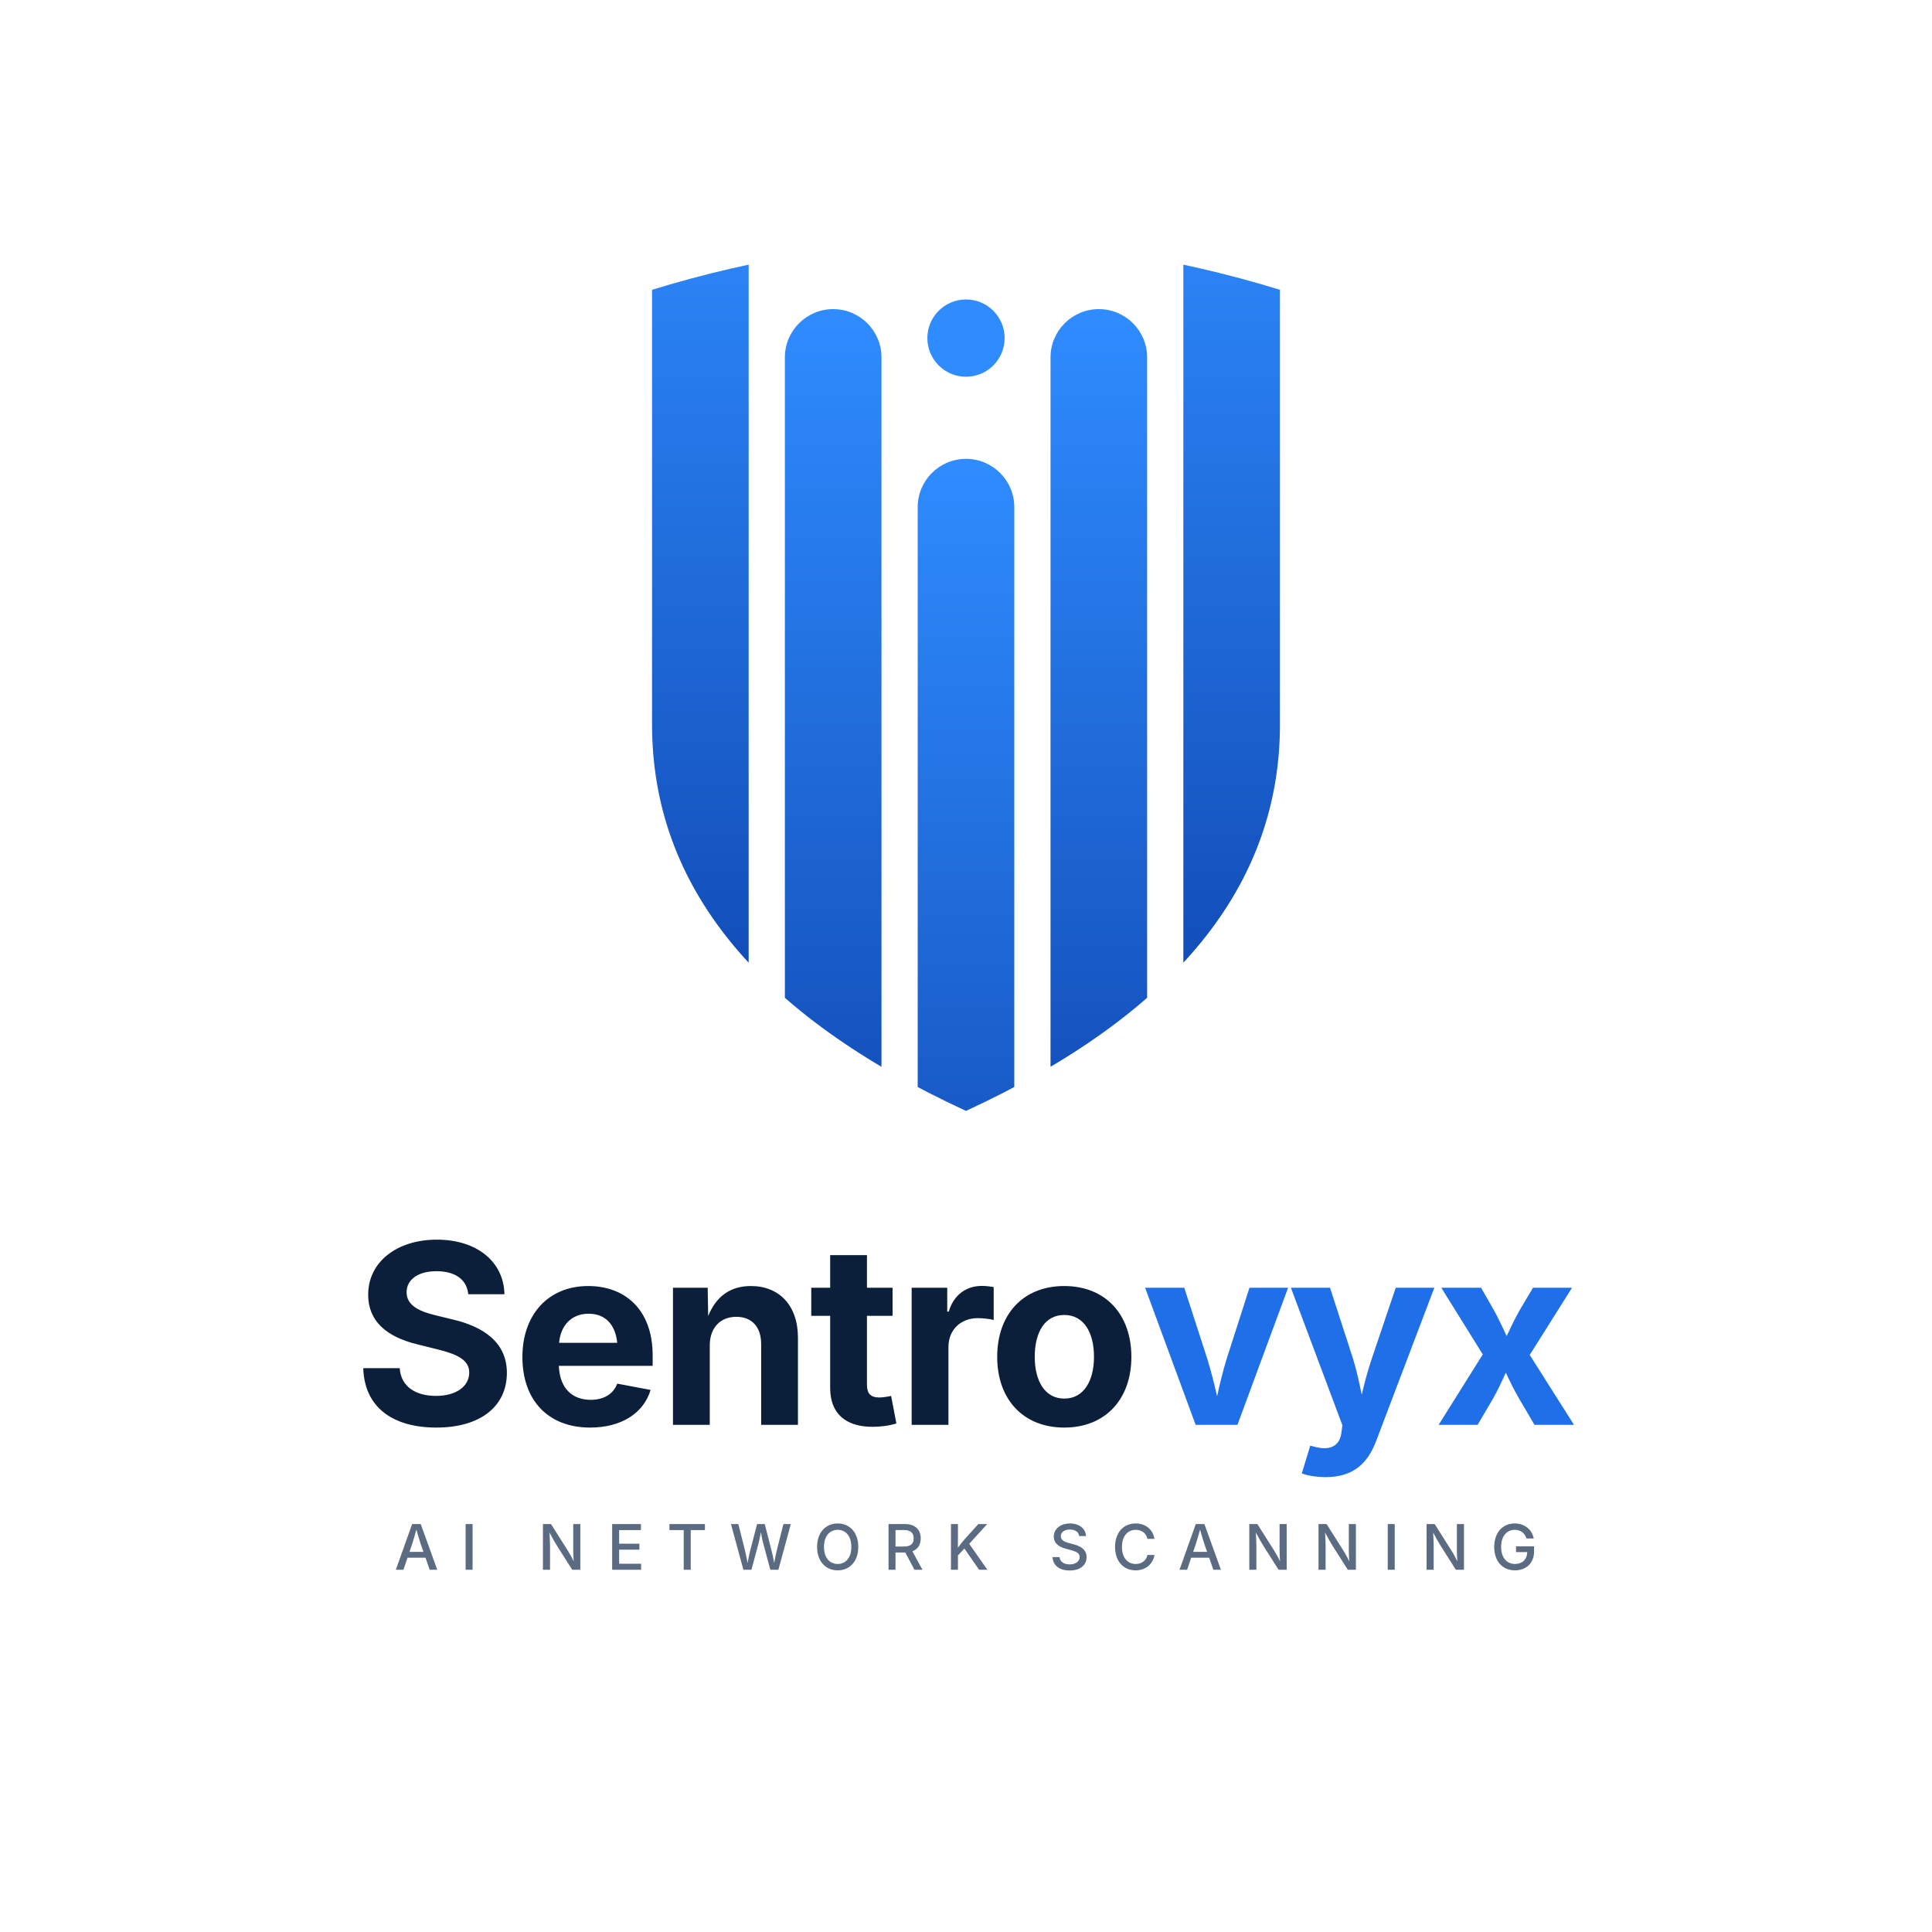
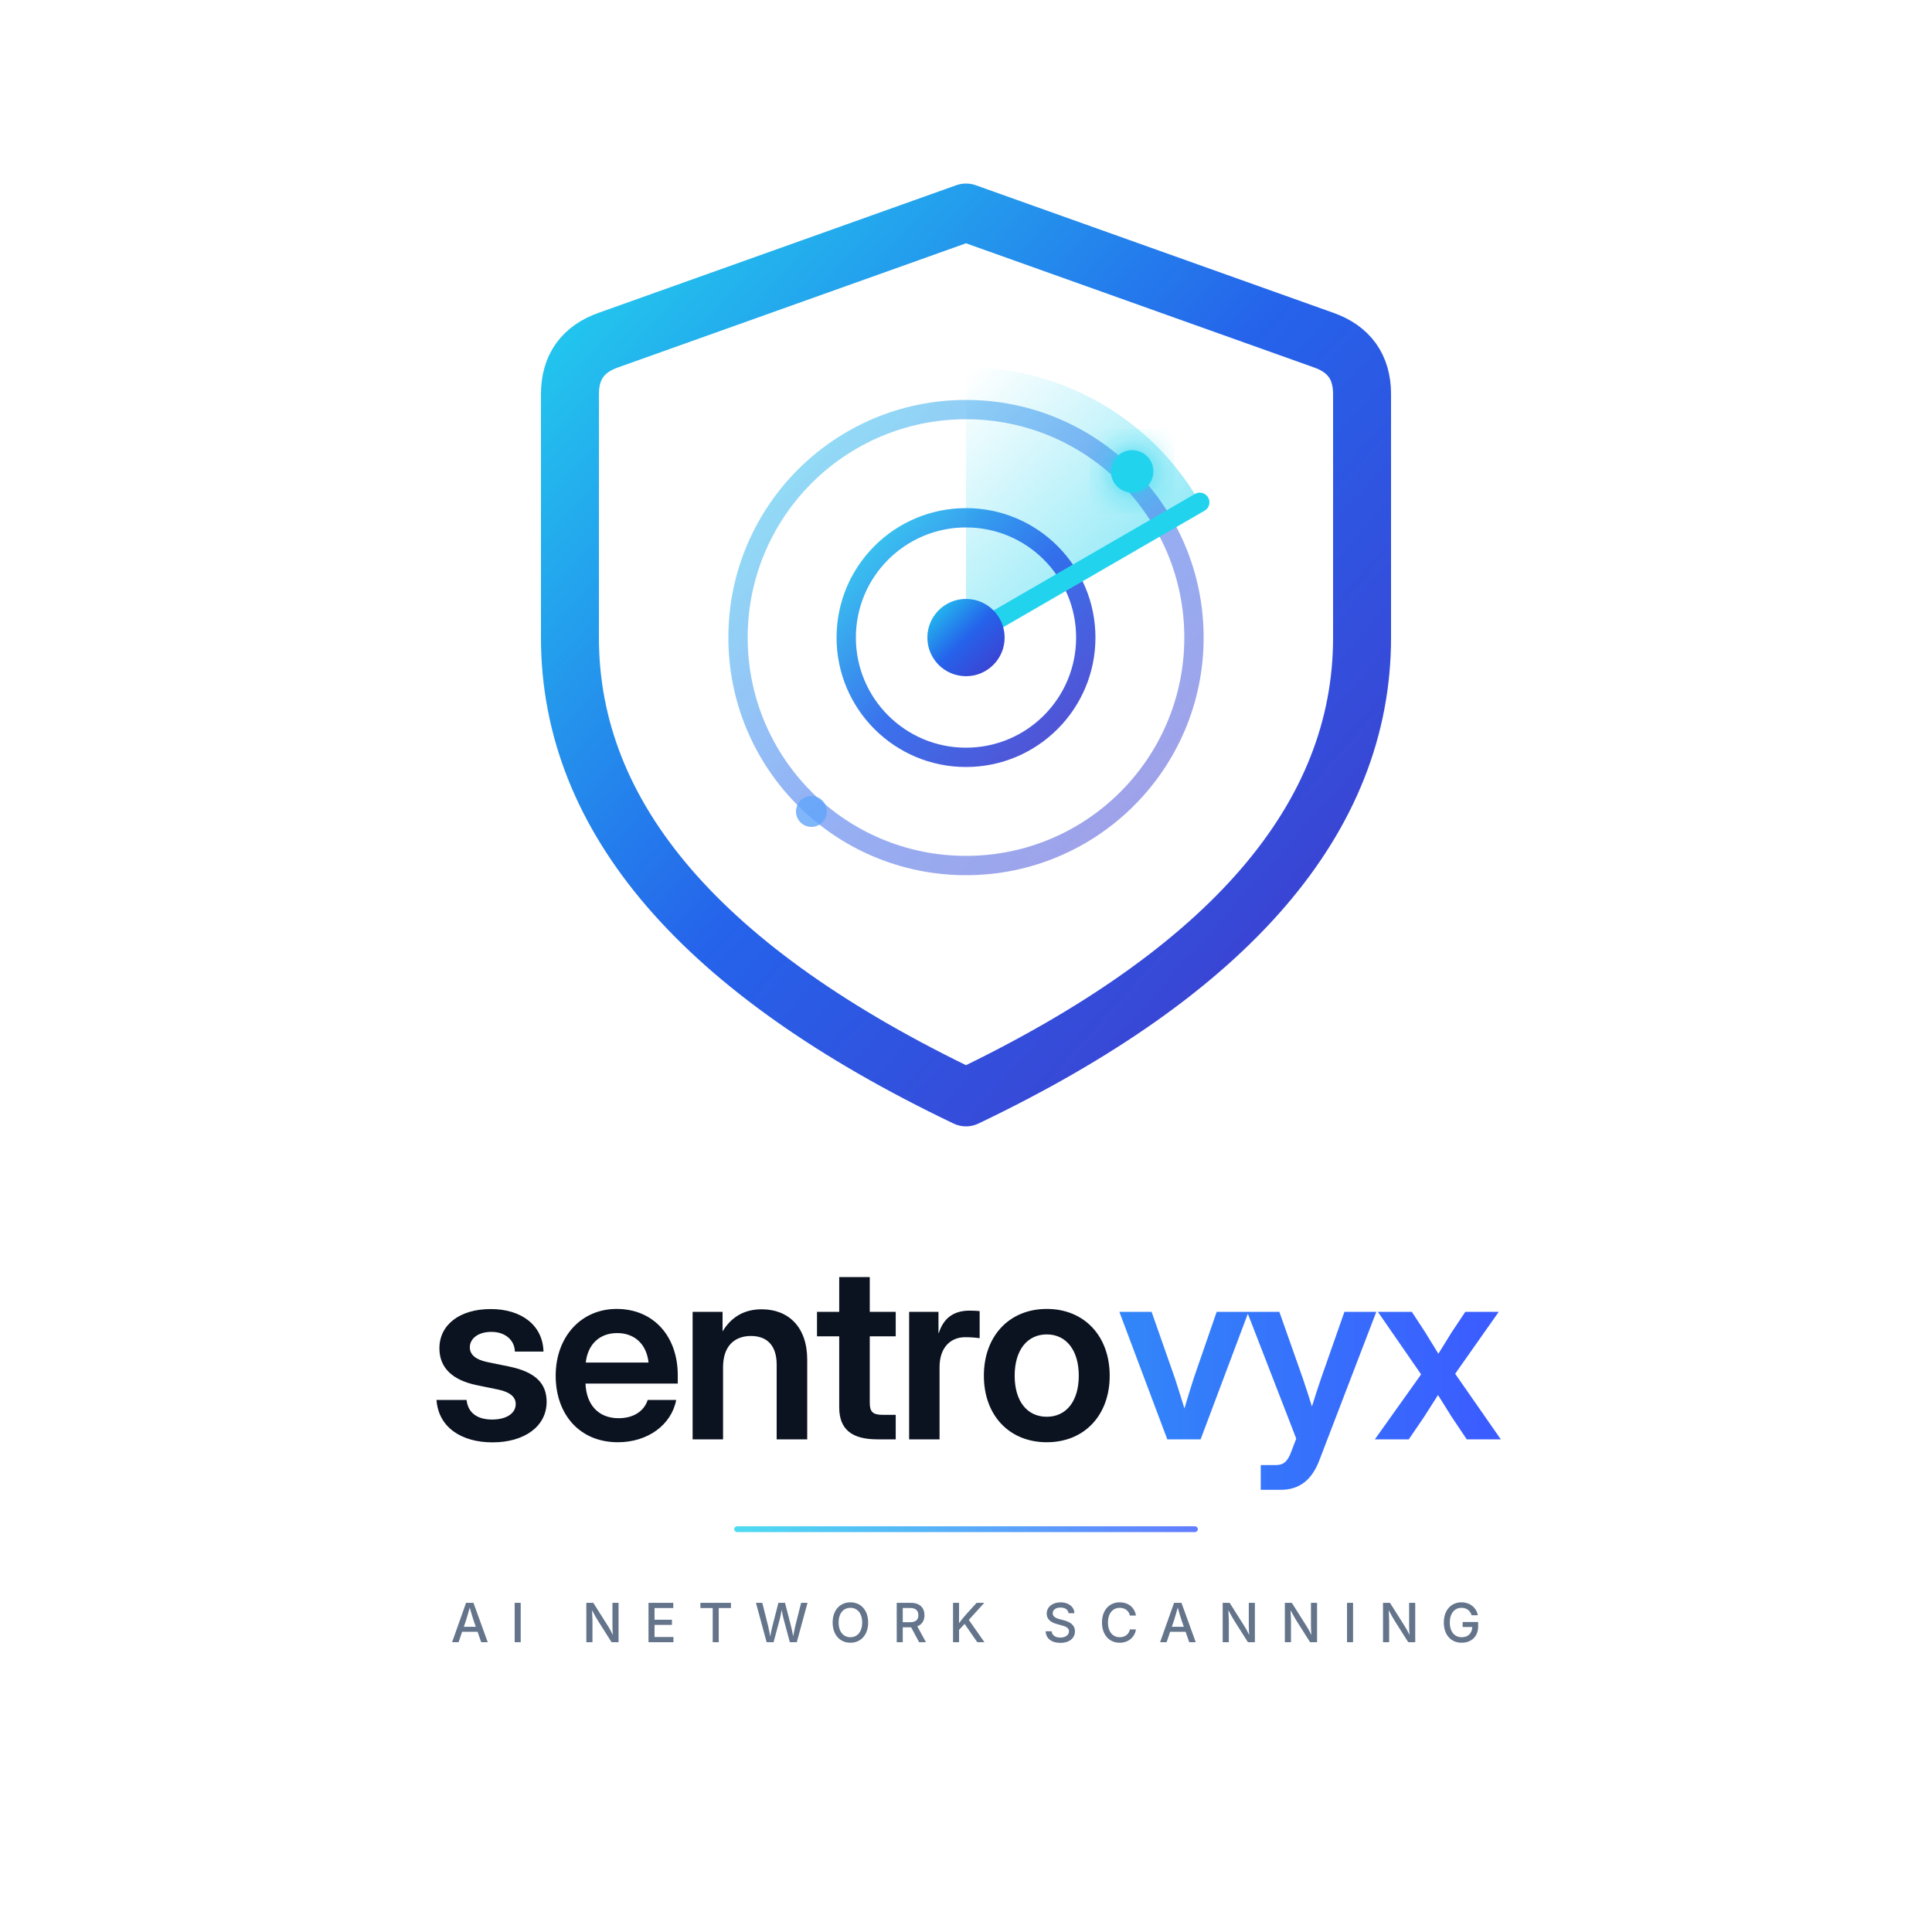
- <svg xmlns="http://www.w3.org/2000/svg" width="800" height="800" viewBox="0 0 800 800">
+ <svg xmlns="http://www.w3.org/2000/svg" width="1000" height="1000" viewBox="0 0 1000 1000">
  <defs>
-     <linearGradient id="g" x1="0" y1="0" x2="0" y2="1">
-       <stop offset="0" stop-color="#2F8CFF" />
-       <stop offset="1" stop-color="#0B3FA8" />
+     <linearGradient id="g" x1="0" y1="0" x2="1" y2="1">
+       <stop offset="0" stop-color="#22D3EE" />
+       <stop offset="0.5" stop-color="#2563EB" />
+       <stop offset="1" stop-color="#4338CA" />
    </linearGradient>
-     <clipPath id="shield">
-       <path d="M270 120 Q400 80 530 120 L530 300 Q530 400 400 460 Q270 400 270 300 Z" />
+     <linearGradient id="t" x1="0" y1="0" x2="1" y2="0">
+       <stop offset="0" stop-color="#22D3EE" />
+       <stop offset="1" stop-color="#3B5BFF" />
+     </linearGradient>
+     <linearGradient id="sweep" x1="625" y1="285" x2="520" y2="175" gradientUnits="userSpaceOnUse">
+       <stop offset="0" stop-color="#22D3EE" stop-opacity="0.55" />
+       <stop offset="1" stop-color="#22D3EE" stop-opacity="0" />
+     </linearGradient>
+     <filter id="glow" x="-50%" y="-50%" width="200%" height="200%">
+       <feGaussianBlur stdDeviation="8" result="b" />
+       <feMerge>
+         <feMergeNode in="b" />
+         <feMergeNode in="SourceGraphic" />
+       </feMerge>
+     </filter>
+     <clipPath id="inner">
+       <path d="M500 152 L650 206 Q662 210 662 223 L662 330 Q662 440 500 520 Q338 440 338 330 L338 223 Q338 210 350 206 Z" />
    </clipPath>
  </defs>
-   <rect width="800" height="800" fill="#FFFFFF" />
-   <g clip-path="url(#shield)" fill="url(#g)">
-     <rect x="270" y="60" width="40" height="420" rx="6" />
-     <rect x="325" y="128" width="40" height="420" rx="20" />
-     <rect x="380" y="190" width="40" height="420" rx="20" />
-     <rect x="435" y="128" width="40" height="420" rx="20" />
-     <rect x="490" y="60" width="40" height="420" rx="6" />
+   <rect width="1000" height="1000" fill="#FFFFFF" />
+   <path d="M500 110 L685 176 Q705 183 705 204 L705 330 Q705 470 500 568 Q295 470 295 330 L295 204 Q295 183 315 176 Z" fill="none" stroke="url(#g)" stroke-width="30" stroke-linejoin="round" />
+   <g clip-path="url(#inner)">
+     <path d="M500 330 L500 190 A140 140 0 0 1 621 260 Z" fill="url(#sweep)" />
+     <g fill="none" stroke="url(#g)" stroke-width="10" stroke-linecap="round" opacity="0.9">
+       <circle cx="500" cy="330" r="62" />
+       <circle cx="500" cy="330" r="118" opacity="0.55" />
+     </g>
+     <line x1="500" y1="330" x2="621" y2="260" stroke="#22D3EE" stroke-width="10" stroke-linecap="round" />
  </g>
-   <circle cx="400" cy="140" r="16" fill="#2F8CFF" />
-   <text x="400" y="590" text-anchor="middle" font-family="Inter" font-weight="700" font-size="104" letter-spacing="-2" fill="#0B1F3A">Sentro<tspan fill="#1E6FE8">vyx</tspan>
+   <circle cx="500" cy="330" r="20" fill="url(#g)" />
+   <circle cx="586" cy="244" r="11" fill="#22D3EE" filter="url(#glow)" />
+   <circle cx="420" cy="420" r="8" fill="#60A5FA" opacity="0.8" />
+   <text x="500" y="745" text-anchor="middle" font-family="Inter Display" font-weight="600" font-size="128" letter-spacing="-3" fill="#0B1220">sentro<tspan fill="url(#t)">vyx</tspan>
  </text>
-   <text x="400" y="650" text-anchor="middle" font-family="Inter" font-weight="500" font-size="26" letter-spacing="9" fill="#5B6B82">AI NETWORK SCANNING</text>
+   <rect x="380" y="790" width="240" height="3" rx="1.5" fill="url(#t)" opacity="0.8" />
+   <text x="500" y="850" text-anchor="middle" font-family="Inter" font-weight="500" font-size="28" letter-spacing="11" fill="#64748B">AI NETWORK SCANNING</text>
</svg>
